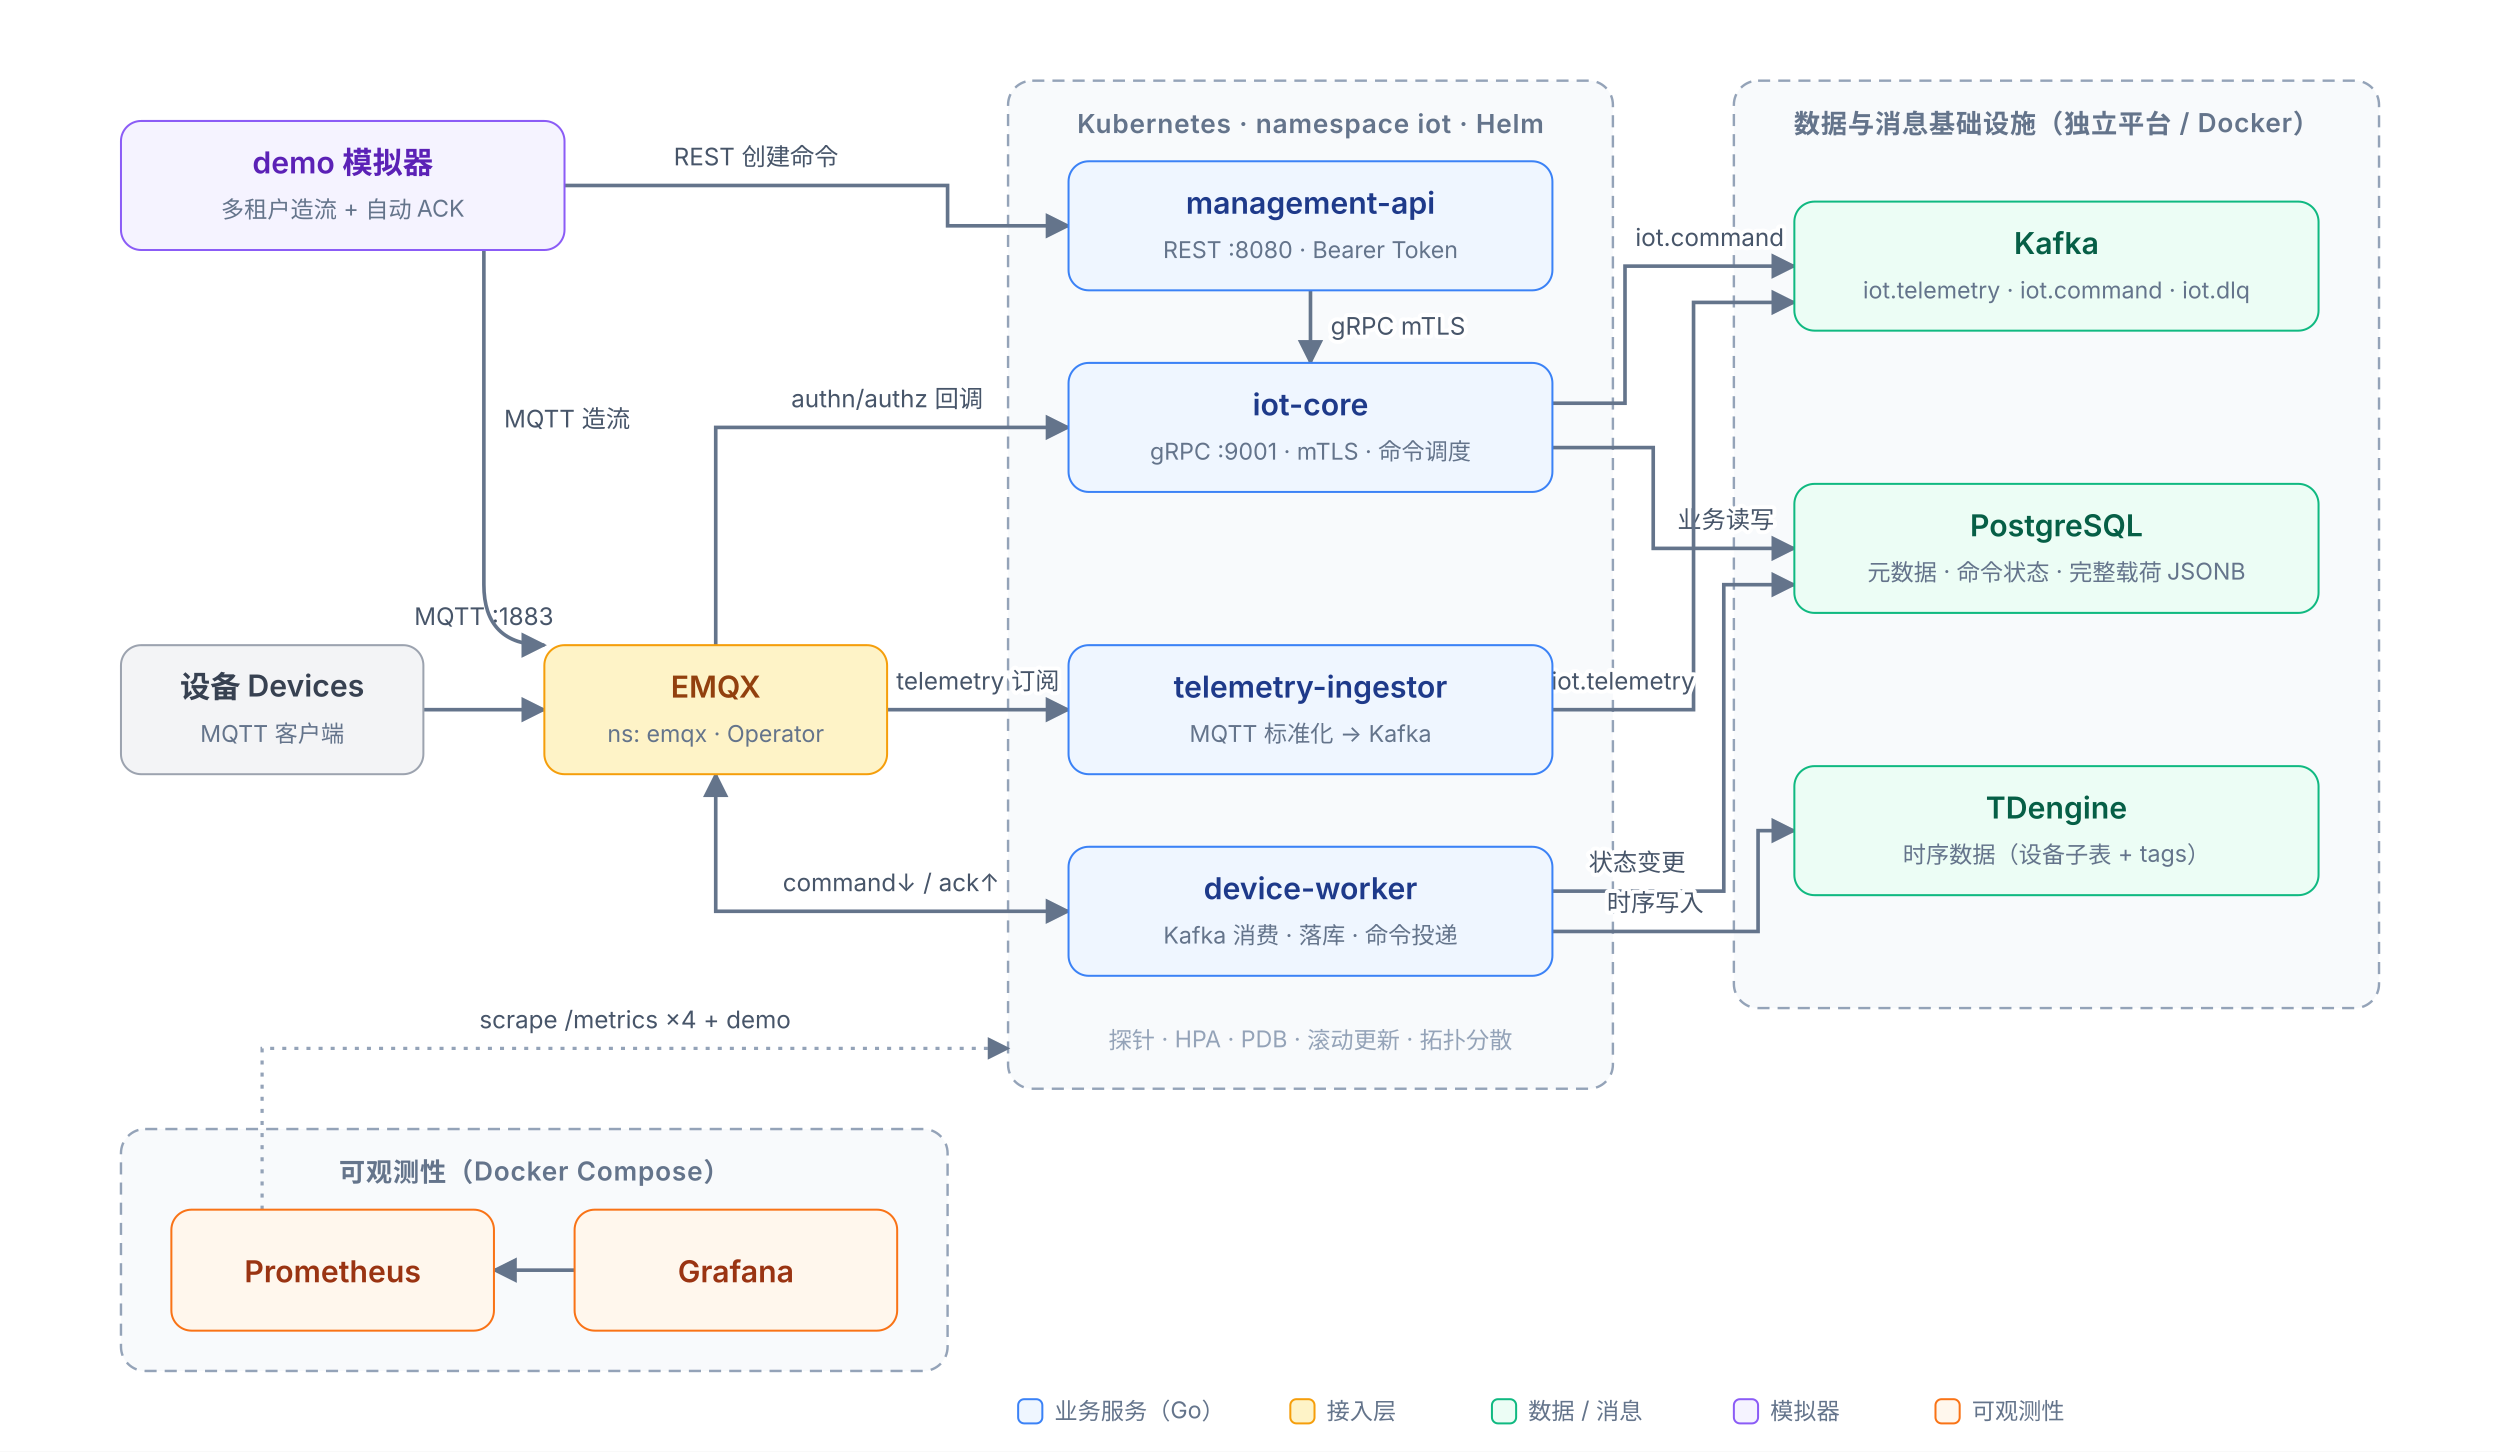
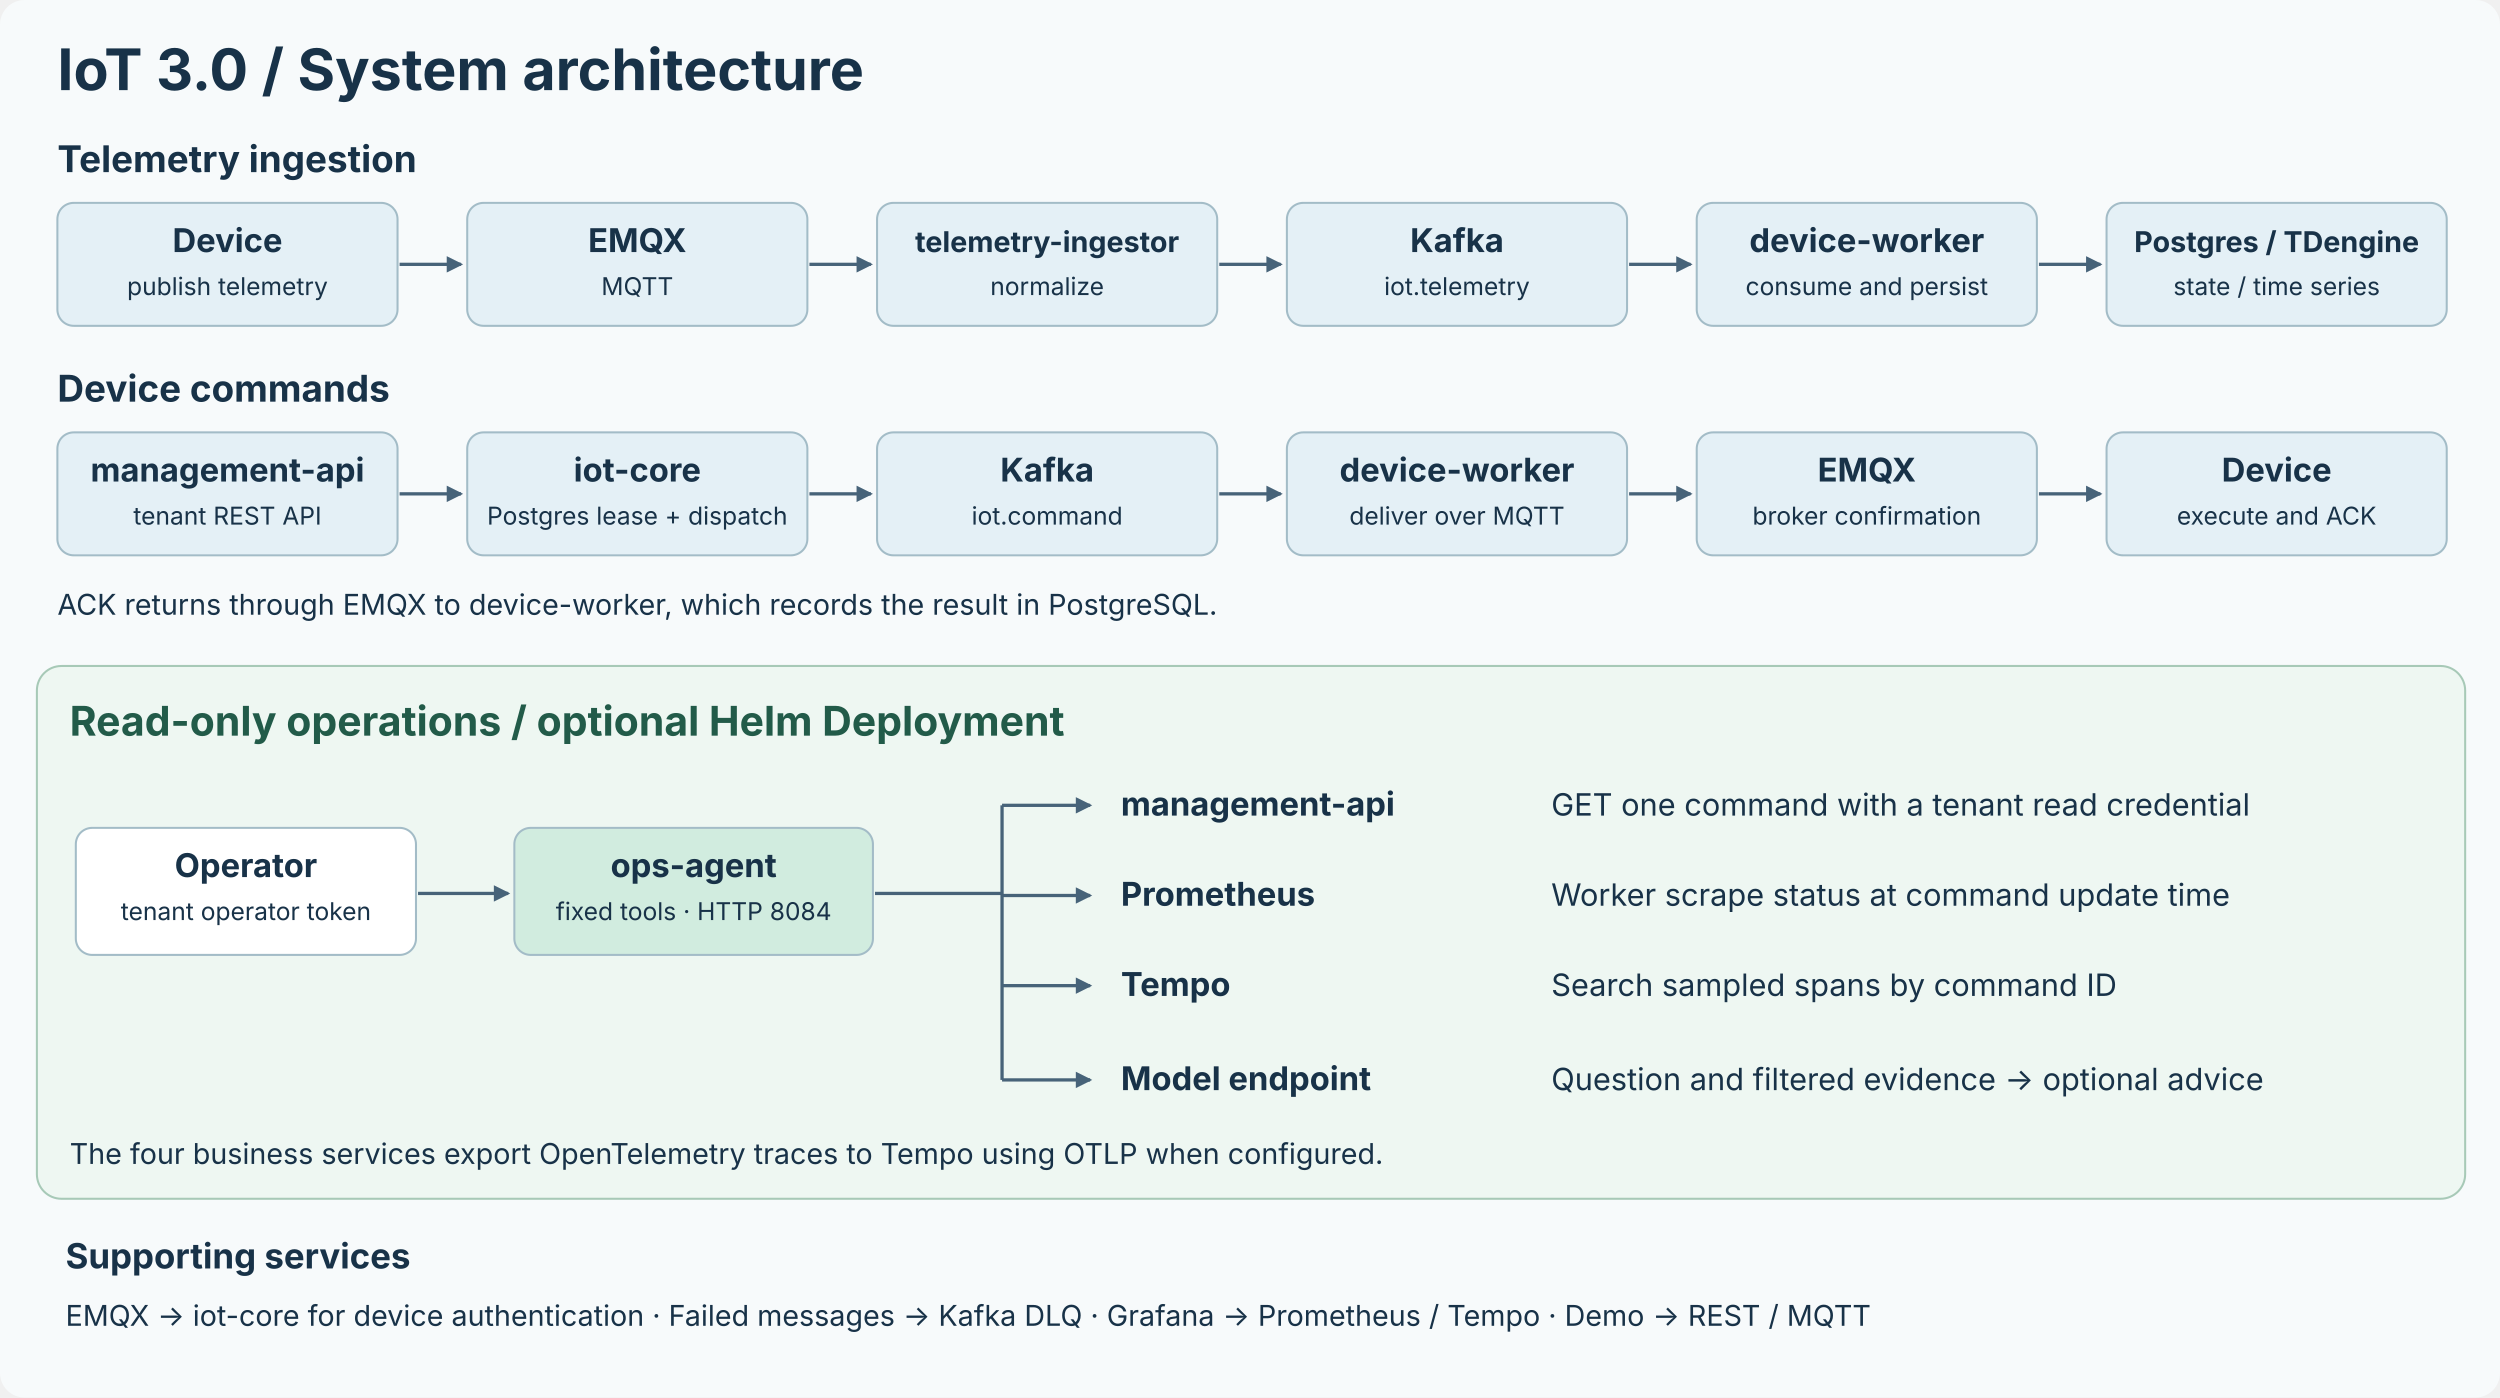
- <svg xmlns="http://www.w3.org/2000/svg" viewBox="0 0 1240 720" role="img" aria-label="IoT platform architecture" font-family="-apple-system, 'Segoe UI', 'PingFang SC', 'Hiragino Sans GB', 'Microsoft YaHei', sans-serif">
+ <svg xmlns="http://www.w3.org/2000/svg" viewBox="0 0 1220 682" role="img" aria-labelledby="title desc" font-family="system-ui, -apple-system, 'PingFang SC', sans-serif">
  <defs>
-     <marker id="arr" viewBox="0 0 10 10" refX="9" refY="5" markerWidth="7" markerHeight="7" orient="auto-start-reverse">
-       <path d="M0,0 L10,5 L0,10 z" fill="#64748B" />
+     <marker id="arrow" viewBox="0 0 8 8" refX="7" refY="4" markerWidth="5" markerHeight="5" orient="auto">
+       <path d="M0 0L8 4L0 8Z" fill="#476379" />
    </marker>
-     <style>
-       .cluster { fill: #F8FAFC; stroke: #94A3B8; stroke-width: 1.2; stroke-dasharray: 6 4; }
-       .cluster-label { font-size: 13px; font-weight: 600; fill: #64748B; letter-spacing: 0.4px; }
-       .node-title { font-size: 15px; font-weight: 600; }
-       .node-sub { font-size: 11.5px; fill: #64748B; }
-       .edge { fill: none; stroke: #64748B; stroke-width: 1.8; }
-       .edge-dotted { fill: none; stroke: #94A3B8; stroke-width: 1.6; stroke-dasharray: 2 4; }
-       .edge-label { font-size: 12px; fill: #475569; paint-order: stroke; stroke: #ffffff; stroke-width: 4px; stroke-linejoin: round; }
-       .note { font-size: 11.5px; fill: #94A3B8; }
-       .dev  { fill: #F3F4F6; stroke: #9CA3AF; }
-       .devt { fill: #374151; }
-       .emqx { fill: #FEF3C7; stroke: #F59E0B; }
-       .emqxt { fill: #92400E; }
-       .svc  { fill: #EFF6FF; stroke: #3B82F6; }
-       .svct { fill: #1E3A8A; }
-       .store { fill: #ECFDF5; stroke: #10B981; }
-       .storet { fill: #065F46; }
-       .obs  { fill: #FFF7ED; stroke: #F97316; }
-       .obst { fill: #9A3412; }
-       .demo { fill: #F5F3FF; stroke: #8B5CF6; }
-       .demot { fill: #5B21B6; }
-     </style>
  </defs>
-   <rect x="0" y="0" width="1240" height="720" fill="#FFFFFF" />
-   <rect class="cluster" x="500" y="40" width="300" height="500" rx="12" />
-   <text class="cluster-label" x="650" y="66" text-anchor="middle">Kubernetes · namespace iot · Helm</text>
-   <rect class="cluster" x="860" y="40" width="320" height="460" rx="12" />
-   <text class="cluster-label" x="1020" y="66" text-anchor="middle">数据与消息基础设施（独立平台 / Docker）</text>
-   <rect class="cluster" x="60" y="560" width="410" height="120" rx="12" />
-   <text class="cluster-label" x="265" y="586" text-anchor="middle">可观测性（Docker Compose）</text>
-   <path class="edge" d="M210,352 L270,352" marker-end="url(#arr)" />
-   <text class="edge-label" x="240" y="310" text-anchor="middle">MQTT :1883</text>
-   <path class="edge" d="M440,352 L530,352" marker-end="url(#arr)" />
-   <text class="edge-label" x="485" y="342" text-anchor="middle">telemetry 订阅</text>
-   <path class="edge" d="M355,384 L355,452 L530,452" marker-start="url(#arr)" marker-end="url(#arr)" />
-   <text class="edge-label" x="442" y="442" text-anchor="middle">command↓ / ack↑</text>
-   <path class="edge" d="M355,320 L355,212 L530,212" marker-end="url(#arr)" />
-   <text class="edge-label" x="440" y="202" text-anchor="middle">authn/authz 回调</text>
-   <path class="edge" d="M650,144 L650,180" marker-end="url(#arr)" />
-   <text class="edge-label" x="660" y="166" text-anchor="start">gRPC mTLS</text>
-   <path class="edge" d="M770,222 L820,222 L820,272 L890,272" marker-end="url(#arr)" />
-   <text class="edge-label" x="856" y="262" text-anchor="middle">业务读写</text>
-   <path class="edge" d="M770,200 L806,200 L806,132 L890,132" marker-end="url(#arr)" />
-   <text class="edge-label" x="848" y="122" text-anchor="middle">iot.command</text>
-   <path class="edge" d="M770,352 L840,352 L840,150 L890,150" marker-end="url(#arr)" />
-   <text class="edge-label" x="805" y="342" text-anchor="middle">iot.telemetry</text>
-   <path class="edge" d="M770,442 L855,442 L855,290 L890,290" marker-end="url(#arr)" />
-   <text class="edge-label" x="812" y="432" text-anchor="middle">状态变更</text>
-   <path class="edge" d="M770,462 L872,462 L872,412 L890,412" marker-end="url(#arr)" />
-   <text class="edge-label" x="821" y="452" text-anchor="middle">时序写入</text>
-   <path class="edge" d="M240,124 L240,290 Q240,320 270,320" marker-end="url(#arr)" />
-   <text class="edge-label" x="250" y="212" text-anchor="start">MQTT 造流</text>
-   <path class="edge" d="M280,92 L470,92 L470,112 L530,112" marker-end="url(#arr)" />
-   <text class="edge-label" x="375" y="82" text-anchor="middle">REST 创建命令</text>
-   <path class="edge-dotted" d="M130,600 L130,520 L500,520" marker-end="url(#arr)" />
-   <text class="edge-label" x="315" y="510" text-anchor="middle">scrape /metrics ×4 + demo</text>
-   <path class="edge" d="M285,630 L245,630" marker-end="url(#arr)" />
-   <g>
-     <rect class="dev" x="60" y="320" width="150" height="64" rx="10" />
-     <text class="node-title devt" x="135" y="346" text-anchor="middle">设备 Devices</text>
-     <text class="node-sub" x="135" y="368" text-anchor="middle">MQTT 客户端</text>
-   </g>
-   <g>
-     <rect class="emqx" x="270" y="320" width="170" height="64" rx="10" />
-     <text class="node-title emqxt" x="355" y="346" text-anchor="middle">EMQX</text>
-     <text class="node-sub" x="355" y="368" text-anchor="middle">ns: emqx · Operator</text>
-   </g>
-   <g>
-     <rect class="demo" x="60" y="60" width="220" height="64" rx="10" />
-     <text class="node-title demot" x="170" y="86" text-anchor="middle">demo 模拟器</text>
-     <text class="node-sub" x="170" y="108" text-anchor="middle">多租户造流 + 自动 ACK</text>
-   </g>
-   <g>
-     <rect class="svc" x="530" y="80" width="240" height="64" rx="10" />
-     <text class="node-title svct" x="650" y="106" text-anchor="middle">management-api</text>
-     <text class="node-sub" x="650" y="128" text-anchor="middle">REST :8080 · Bearer Token</text>
-   </g>
-   <g>
-     <rect class="svc" x="530" y="180" width="240" height="64" rx="10" />
-     <text class="node-title svct" x="650" y="206" text-anchor="middle">iot-core</text>
-     <text class="node-sub" x="650" y="228" text-anchor="middle">gRPC :9001 · mTLS · 命令调度</text>
-   </g>
-   <g>
-     <rect class="svc" x="530" y="320" width="240" height="64" rx="10" />
-     <text class="node-title svct" x="650" y="346" text-anchor="middle">telemetry-ingestor</text>
-     <text class="node-sub" x="650" y="368" text-anchor="middle">MQTT 标准化 → Kafka</text>
-   </g>
-   <g>
-     <rect class="svc" x="530" y="420" width="240" height="64" rx="10" />
-     <text class="node-title svct" x="650" y="446" text-anchor="middle">device-worker</text>
-     <text class="node-sub" x="650" y="468" text-anchor="middle">Kafka 消费 · 落库 · 命令投递</text>
-   </g>
-   <text class="note" x="650" y="520" text-anchor="middle">探针 · HPA · PDB · 滚动更新 · 拓扑分散</text>
-   <g>
-     <rect class="store" x="890" y="100" width="260" height="64" rx="10" />
-     <text class="node-title storet" x="1020" y="126" text-anchor="middle">Kafka</text>
-     <text class="node-sub" x="1020" y="148" text-anchor="middle">iot.telemetry · iot.command · iot.dlq</text>
-   </g>
-   <g>
-     <rect class="store" x="890" y="240" width="260" height="64" rx="10" />
-     <text class="node-title storet" x="1020" y="266" text-anchor="middle">PostgreSQL</text>
-     <text class="node-sub" x="1020" y="288" text-anchor="middle">元数据 · 命令状态 · 完整载荷 JSONB</text>
-   </g>
-   <g>
-     <rect class="store" x="890" y="380" width="260" height="64" rx="10" />
-     <text class="node-title storet" x="1020" y="406" text-anchor="middle">TDengine</text>
-     <text class="node-sub" x="1020" y="428" text-anchor="middle">时序数据（设备子表 + tags）</text>
-   </g>
-   <g>
-     <rect class="obs" x="85" y="600" width="160" height="60" rx="10" />
-     <text class="node-title obst" x="165" y="636" text-anchor="middle">Prometheus</text>
-   </g>
-   <g>
-     <rect class="obs" x="285" y="600" width="160" height="60" rx="10" />
-     <text class="node-title obst" x="365" y="636" text-anchor="middle">Grafana</text>
-   </g>
-   <g font-size="11.5px" fill="#64748B">
-     <rect class="svc" x="505" y="694" width="12" height="12" rx="3" />
-     <text x="523" y="704">业务服务（Go）</text>
-     <rect class="emqx" x="640" y="694" width="12" height="12" rx="3" />
-     <text x="658" y="704">接入层</text>
-     <rect class="store" x="740" y="694" width="12" height="12" rx="3" />
-     <text x="758" y="704">数据 / 消息</text>
-     <rect class="demo" x="860" y="694" width="12" height="12" rx="3" />
-     <text x="878" y="704">模拟器</text>
-     <rect class="obs" x="960" y="694" width="12" height="12" rx="3" />
-     <text x="978" y="704">可观测性</text>
-   </g>
+   <rect width="1220" height="682" rx="12" fill="#f7fafb" />
+   <text x="28" y="44" text-anchor="start" font-size="28" font-weight="700" fill="#183248">IoT 3.0  /  System architecture</text>
+   <text x="28" y="84" text-anchor="start" font-size="18" font-weight="650" fill="#183248">Telemetry ingestion</text>
+   <rect x="28" y="99" width="166" height="60" rx="8" stroke="#a3bcc7" fill="#e4f0f6" />
+   <text x="111.0" y="123" text-anchor="middle" font-size="16" font-weight="650" fill="#183248">Device</text>
+   <text x="111.0" y="144" text-anchor="middle" font-size="12" font-weight="400" fill="#183248">publish telemetry</text>
+   <path d="M195 129 L225 129" stroke="#476379" stroke-width="1.6" fill="none" marker-end="url(#arrow)" />
+   <rect x="228" y="99" width="166" height="60" rx="8" stroke="#a3bcc7" fill="#e4f0f6" />
+   <text x="311.0" y="123" text-anchor="middle" font-size="16" font-weight="650" fill="#183248">EMQX</text>
+   <text x="311.0" y="144" text-anchor="middle" font-size="12" font-weight="400" fill="#183248">MQTT</text>
+   <path d="M395 129 L425 129" stroke="#476379" stroke-width="1.6" fill="none" marker-end="url(#arrow)" />
+   <rect x="428" y="99" width="166" height="60" rx="8" stroke="#a3bcc7" fill="#e4f0f6" />
+   <text x="511.0" y="123" text-anchor="middle" font-size="14" font-weight="650" fill="#183248">telemetry-ingestor</text>
+   <text x="511.0" y="144" text-anchor="middle" font-size="12" font-weight="400" fill="#183248">normalize</text>
+   <path d="M595 129 L625 129" stroke="#476379" stroke-width="1.6" fill="none" marker-end="url(#arrow)" />
+   <rect x="628" y="99" width="166" height="60" rx="8" stroke="#a3bcc7" fill="#e4f0f6" />
+   <text x="711.0" y="123" text-anchor="middle" font-size="16" font-weight="650" fill="#183248">Kafka</text>
+   <text x="711.0" y="144" text-anchor="middle" font-size="12" font-weight="400" fill="#183248">iot.telemetry</text>
+   <path d="M795 129 L825 129" stroke="#476379" stroke-width="1.6" fill="none" marker-end="url(#arrow)" />
+   <rect x="828" y="99" width="166" height="60" rx="8" stroke="#a3bcc7" fill="#e4f0f6" />
+   <text x="911.0" y="123" text-anchor="middle" font-size="16" font-weight="650" fill="#183248">device-worker</text>
+   <text x="911.0" y="144" text-anchor="middle" font-size="12" font-weight="400" fill="#183248">consume and persist</text>
+   <path d="M995 129 L1025 129" stroke="#476379" stroke-width="1.6" fill="none" marker-end="url(#arrow)" />
+   <rect x="1028" y="99" width="166" height="60" rx="8" stroke="#a3bcc7" fill="#e4f0f6" />
+   <text x="1111.0" y="123" text-anchor="middle" font-size="14" font-weight="650" fill="#183248">Postgres / TDengine</text>
+   <text x="1111.0" y="144" text-anchor="middle" font-size="12" font-weight="400" fill="#183248">state / time series</text>
+   <text x="28" y="196" text-anchor="start" font-size="18" font-weight="650" fill="#183248">Device commands</text>
+   <rect x="28" y="211" width="166" height="60" rx="8" stroke="#a3bcc7" fill="#e4f0f6" />
+   <text x="111.0" y="235" text-anchor="middle" font-size="16" font-weight="650" fill="#183248">management-api</text>
+   <text x="111.0" y="256" text-anchor="middle" font-size="12" font-weight="400" fill="#183248">tenant REST API</text>
+   <path d="M195 241 L225 241" stroke="#476379" stroke-width="1.6" fill="none" marker-end="url(#arrow)" />
+   <rect x="228" y="211" width="166" height="60" rx="8" stroke="#a3bcc7" fill="#e4f0f6" />
+   <text x="311.0" y="235" text-anchor="middle" font-size="16" font-weight="650" fill="#183248">iot-core</text>
+   <text x="311.0" y="256" text-anchor="middle" font-size="12" font-weight="400" fill="#183248">Postgres lease + dispatch</text>
+   <path d="M395 241 L425 241" stroke="#476379" stroke-width="1.6" fill="none" marker-end="url(#arrow)" />
+   <rect x="428" y="211" width="166" height="60" rx="8" stroke="#a3bcc7" fill="#e4f0f6" />
+   <text x="511.0" y="235" text-anchor="middle" font-size="16" font-weight="650" fill="#183248">Kafka</text>
+   <text x="511.0" y="256" text-anchor="middle" font-size="12" font-weight="400" fill="#183248">iot.command</text>
+   <path d="M595 241 L625 241" stroke="#476379" stroke-width="1.6" fill="none" marker-end="url(#arrow)" />
+   <rect x="628" y="211" width="166" height="60" rx="8" stroke="#a3bcc7" fill="#e4f0f6" />
+   <text x="711.0" y="235" text-anchor="middle" font-size="16" font-weight="650" fill="#183248">device-worker</text>
+   <text x="711.0" y="256" text-anchor="middle" font-size="12" font-weight="400" fill="#183248">deliver over MQTT</text>
+   <path d="M795 241 L825 241" stroke="#476379" stroke-width="1.6" fill="none" marker-end="url(#arrow)" />
+   <rect x="828" y="211" width="166" height="60" rx="8" stroke="#a3bcc7" fill="#e4f0f6" />
+   <text x="911.0" y="235" text-anchor="middle" font-size="16" font-weight="650" fill="#183248">EMQX</text>
+   <text x="911.0" y="256" text-anchor="middle" font-size="12" font-weight="400" fill="#183248">broker confirmation</text>
+   <path d="M995 241 L1025 241" stroke="#476379" stroke-width="1.6" fill="none" marker-end="url(#arrow)" />
+   <rect x="1028" y="211" width="166" height="60" rx="8" stroke="#a3bcc7" fill="#e4f0f6" />
+   <text x="1111.0" y="235" text-anchor="middle" font-size="16" font-weight="650" fill="#183248">Device</text>
+   <text x="1111.0" y="256" text-anchor="middle" font-size="12" font-weight="400" fill="#183248">execute and ACK</text>
+   <text x="28" y="300" text-anchor="start" font-size="14" font-weight="400" fill="#183248">ACK returns through EMQX to device-worker, which records the result in PostgreSQL.</text>
+   <rect x="18" y="325" width="1185" height="260" rx="12" fill="#eef7f2" stroke="#a7c9b7" />
+   <text x="34" y="359" text-anchor="start" font-size="20" font-weight="650" fill="#225b49">Read-only operations  /  optional Helm Deployment</text>
+   <rect x="37" y="404" width="166" height="62" rx="8" stroke="#a3bcc7" fill="#fff" />
+   <text x="120.0" y="428" text-anchor="middle" font-size="16" font-weight="650" fill="#183248">Operator</text>
+   <text x="120.0" y="449" text-anchor="middle" font-size="12" font-weight="400" fill="#183248">tenant operator token</text>
+   <path d="M204 436 L248 436" stroke="#476379" stroke-width="1.6" fill="none" marker-end="url(#arrow)" />
+   <rect x="251" y="404" width="175" height="62" rx="8" stroke="#a3bcc7" fill="#d1ecdf" />
+   <text x="338.5" y="428" text-anchor="middle" font-size="16" font-weight="650" fill="#183248">ops-agent</text>
+   <text x="338.5" y="449" text-anchor="middle" font-size="12" font-weight="400" fill="#183248">fixed tools · HTTP 8084</text>
+   <path d="M427 436 L489 436" stroke="#476379" stroke-width="1.6" fill="none" />
+   <path d="M489 393 L489 527" stroke="#476379" stroke-width="1.6" fill="none" />
+   <path d="M489 393 L532 393" stroke="#476379" stroke-width="1.6" fill="none" marker-end="url(#arrow)" />
+   <text x="547" y="398" text-anchor="start" font-size="16" font-weight="650" fill="#183248">management-api</text>
+   <text x="757" y="398" text-anchor="start" font-size="15" font-weight="400" fill="#183248">GET one command with a tenant read credential</text>
+   <path d="M489 437 L532 437" stroke="#476379" stroke-width="1.6" fill="none" marker-end="url(#arrow)" />
+   <text x="547" y="442" text-anchor="start" font-size="16" font-weight="650" fill="#183248">Prometheus</text>
+   <text x="757" y="442" text-anchor="start" font-size="15" font-weight="400" fill="#183248">Worker scrape status at command update time</text>
+   <path d="M489 481 L532 481" stroke="#476379" stroke-width="1.6" fill="none" marker-end="url(#arrow)" />
+   <text x="547" y="486" text-anchor="start" font-size="16" font-weight="650" fill="#183248">Tempo</text>
+   <text x="757" y="486" text-anchor="start" font-size="15" font-weight="400" fill="#183248">Search sampled spans by command ID</text>
+   <path d="M489 527 L532 527" stroke="#476379" stroke-width="1.6" fill="none" marker-end="url(#arrow)" />
+   <text x="547" y="532" text-anchor="start" font-size="16" font-weight="650" fill="#183248">Model endpoint</text>
+   <text x="757" y="532" text-anchor="start" font-size="15" font-weight="400" fill="#183248">Question and filtered evidence → optional advice</text>
+   <text x="34" y="568" text-anchor="start" font-size="14" font-weight="400" fill="#183248">The four business services export OpenTelemetry traces to Tempo using OTLP when configured.</text>
+   <text x="32" y="619" text-anchor="start" font-size="17" font-weight="650" fill="#183248">Supporting services</text>
+   <text x="32" y="647" text-anchor="start" font-size="14" font-weight="400" fill="#183248">EMQX → iot-core for device authentication  ·  Failed messages → Kafka DLQ  ·  Grafana → Prometheus / Tempo  ·  Demo → REST / MQTT</text>
</svg>
